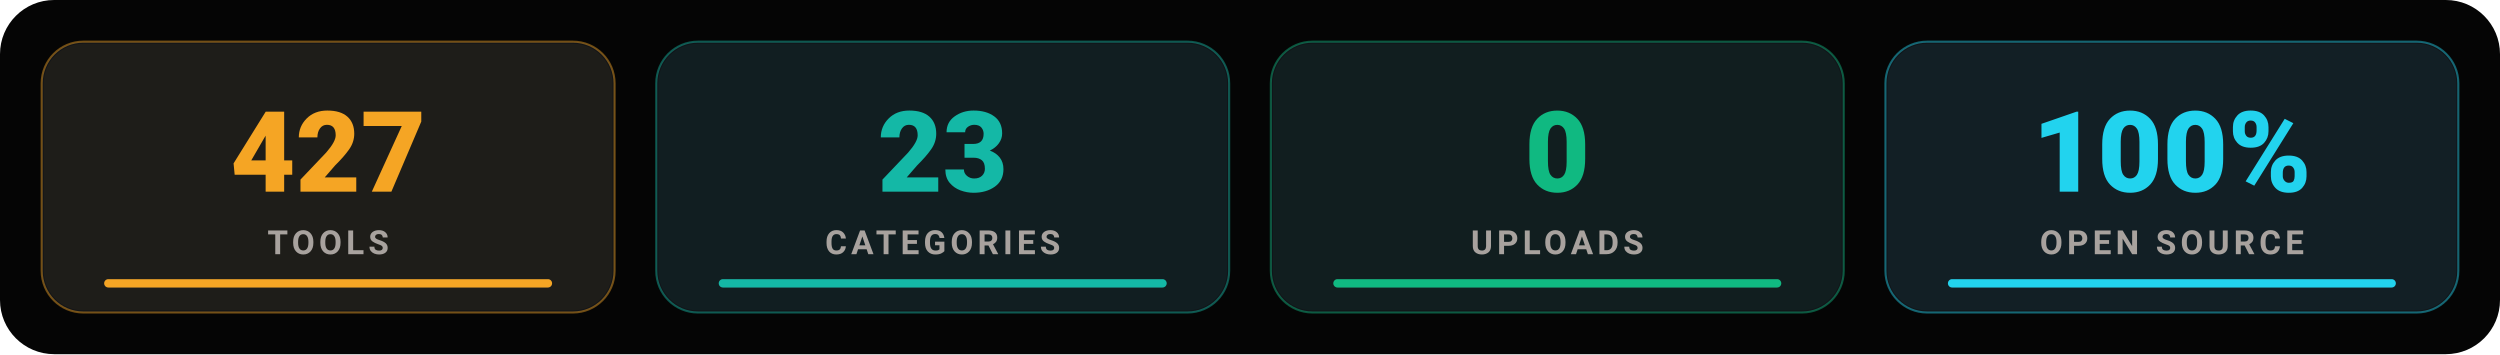
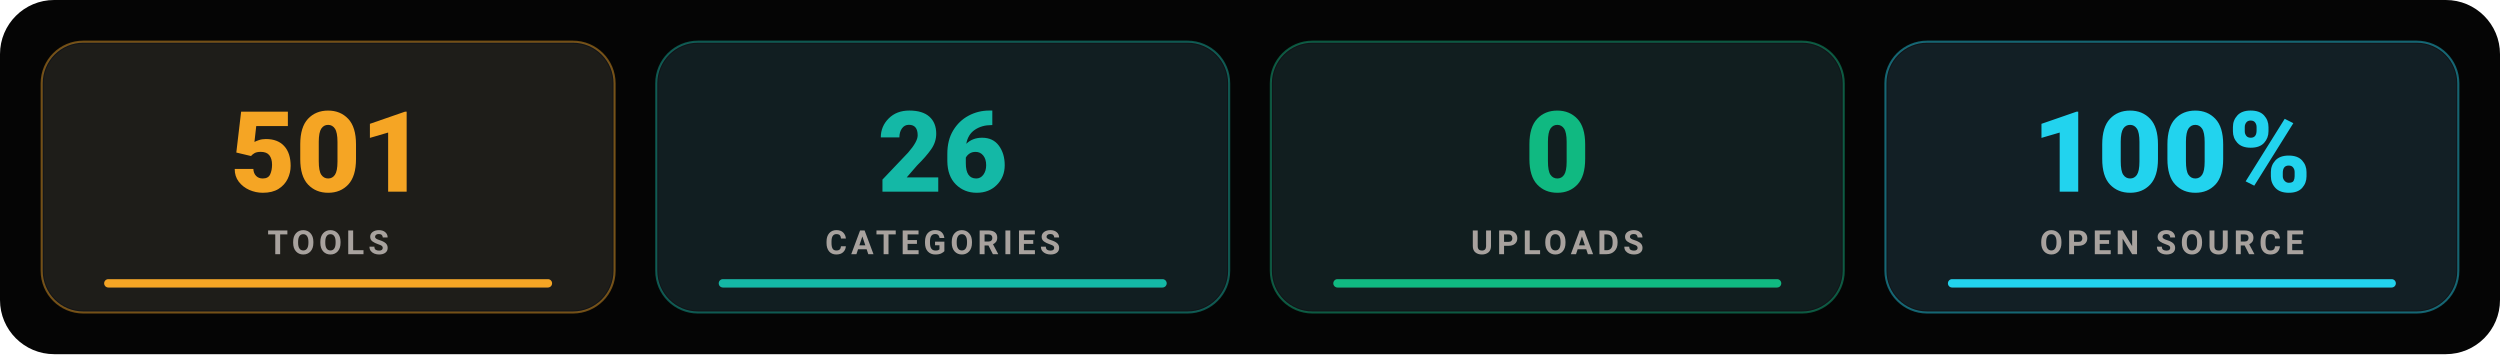
- <svg xmlns="http://www.w3.org/2000/svg" width="1200" height="170" viewBox="0 0 1200 170" role="img" aria-label="427 tools, 23 categories, 0 uploads, 100% open source">
+ <svg xmlns="http://www.w3.org/2000/svg" width="1200" height="170" viewBox="0 0 1200 170" role="img" aria-label="501 tools, 26 categories, 0 uploads, 100% open source">
  <g font-family="system-ui,-apple-system,'Segoe UI',Roboto,Helvetica,Arial,sans-serif">
    <rect width="1200" height="170" rx="26" fill="#050505" />
    <g transform="translate(20.0 20)">
      <rect width="275.0" height="130" rx="20" fill="#111418" stroke="#F5A524" stroke-opacity=".45" />
      <rect x="1" y="1" width="273.0" height="128" rx="19" fill="#F5A524" opacity=".06">
        <animate attributeName="opacity" values=".04;.14;.04" dur="3s" begin="0.0s" repeatCount="indefinite" />
      </rect>
      <g>
        <animateTransform attributeName="transform" type="translate" values="0 14;0 0;0 0" keyTimes="0;.12;1" dur="8s" begin="0.0s" repeatCount="indefinite" />
-         <text x="137.5" y="72" text-anchor="middle" font-size="54" font-weight="800" fill="#F5A524">427<animate attributeName="opacity" values="0;1;1" keyTimes="0;.12;1" dur="8s" begin="0.0s" repeatCount="indefinite" />
+         <text x="137.5" y="72" text-anchor="middle" font-size="54" font-weight="800" fill="#F5A524">501<animate attributeName="opacity" values="0;1;1" keyTimes="0;.12;1" dur="8s" begin="0.0s" repeatCount="indefinite" />
        </text>
      </g>
      <text x="137.5" y="102" text-anchor="middle" font-size="16" font-weight="600" letter-spacing="2" fill="#A8A29E">TOOLS</text>
      <rect x="30" y="114" width="215.0" height="4" rx="2" fill="#262A31" />
      <rect x="30" y="114" width="215.0" height="4" rx="2" fill="#F5A524">
        <animate attributeName="width" values="0;215.0;215.0" keyTimes="0;.3;1" dur="8s" begin="0.0s" repeatCount="indefinite" />
      </rect>
    </g>
    <g transform="translate(315.0 20)">
      <rect width="275.0" height="130" rx="20" fill="#111418" stroke="#14B8A6" stroke-opacity=".45" />
      <rect x="1" y="1" width="273.0" height="128" rx="19" fill="#14B8A6" opacity=".06">
        <animate attributeName="opacity" values=".04;.14;.04" dur="3s" begin="0.25s" repeatCount="indefinite" />
      </rect>
      <g>
        <animateTransform attributeName="transform" type="translate" values="0 14;0 0;0 0" keyTimes="0;.12;1" dur="8s" begin="0.25s" repeatCount="indefinite" />
-         <text x="137.5" y="72" text-anchor="middle" font-size="54" font-weight="800" fill="#14B8A6">23<animate attributeName="opacity" values="0;1;1" keyTimes="0;.12;1" dur="8s" begin="0.25s" repeatCount="indefinite" />
+         <text x="137.5" y="72" text-anchor="middle" font-size="54" font-weight="800" fill="#14B8A6">26<animate attributeName="opacity" values="0;1;1" keyTimes="0;.12;1" dur="8s" begin="0.25s" repeatCount="indefinite" />
        </text>
      </g>
      <text x="137.5" y="102" text-anchor="middle" font-size="16" font-weight="600" letter-spacing="2" fill="#A8A29E">CATEGORIES</text>
      <rect x="30" y="114" width="215.0" height="4" rx="2" fill="#262A31" />
      <rect x="30" y="114" width="215.0" height="4" rx="2" fill="#14B8A6">
        <animate attributeName="width" values="0;215.0;215.0" keyTimes="0;.3;1" dur="8s" begin="0.25s" repeatCount="indefinite" />
      </rect>
    </g>
    <g transform="translate(610.0 20)">
      <rect width="275.0" height="130" rx="20" fill="#111418" stroke="#10B981" stroke-opacity=".45" />
      <rect x="1" y="1" width="273.0" height="128" rx="19" fill="#10B981" opacity=".06">
        <animate attributeName="opacity" values=".04;.14;.04" dur="3s" begin="0.5s" repeatCount="indefinite" />
      </rect>
      <g>
        <animateTransform attributeName="transform" type="translate" values="0 14;0 0;0 0" keyTimes="0;.12;1" dur="8s" begin="0.5s" repeatCount="indefinite" />
        <text x="137.5" y="72" text-anchor="middle" font-size="54" font-weight="800" fill="#10B981">0<animate attributeName="opacity" values="0;1;1" keyTimes="0;.12;1" dur="8s" begin="0.5s" repeatCount="indefinite" />
        </text>
      </g>
      <text x="137.5" y="102" text-anchor="middle" font-size="16" font-weight="600" letter-spacing="2" fill="#A8A29E">UPLOADS</text>
      <rect x="30" y="114" width="215.0" height="4" rx="2" fill="#262A31" />
      <rect x="30" y="114" width="215.0" height="4" rx="2" fill="#10B981">
        <animate attributeName="width" values="0;215.0;215.0" keyTimes="0;.3;1" dur="8s" begin="0.5s" repeatCount="indefinite" />
      </rect>
    </g>
    <g transform="translate(905.0 20)">
      <rect width="275.0" height="130" rx="20" fill="#111418" stroke="#22D3EE" stroke-opacity=".45" />
      <rect x="1" y="1" width="273.0" height="128" rx="19" fill="#22D3EE" opacity=".06">
        <animate attributeName="opacity" values=".04;.14;.04" dur="3s" begin="0.75s" repeatCount="indefinite" />
      </rect>
      <g>
        <animateTransform attributeName="transform" type="translate" values="0 14;0 0;0 0" keyTimes="0;.12;1" dur="8s" begin="0.75s" repeatCount="indefinite" />
        <text x="137.5" y="72" text-anchor="middle" font-size="54" font-weight="800" fill="#22D3EE">100%<animate attributeName="opacity" values="0;1;1" keyTimes="0;.12;1" dur="8s" begin="0.75s" repeatCount="indefinite" />
        </text>
      </g>
      <text x="137.5" y="102" text-anchor="middle" font-size="16" font-weight="600" letter-spacing="2" fill="#A8A29E">OPEN SOURCE</text>
      <rect x="30" y="114" width="215.0" height="4" rx="2" fill="#262A31" />
      <rect x="30" y="114" width="215.0" height="4" rx="2" fill="#22D3EE">
        <animate attributeName="width" values="0;215.0;215.0" keyTimes="0;.3;1" dur="8s" begin="0.75s" repeatCount="indefinite" />
      </rect>
    </g>
  </g>
</svg>
